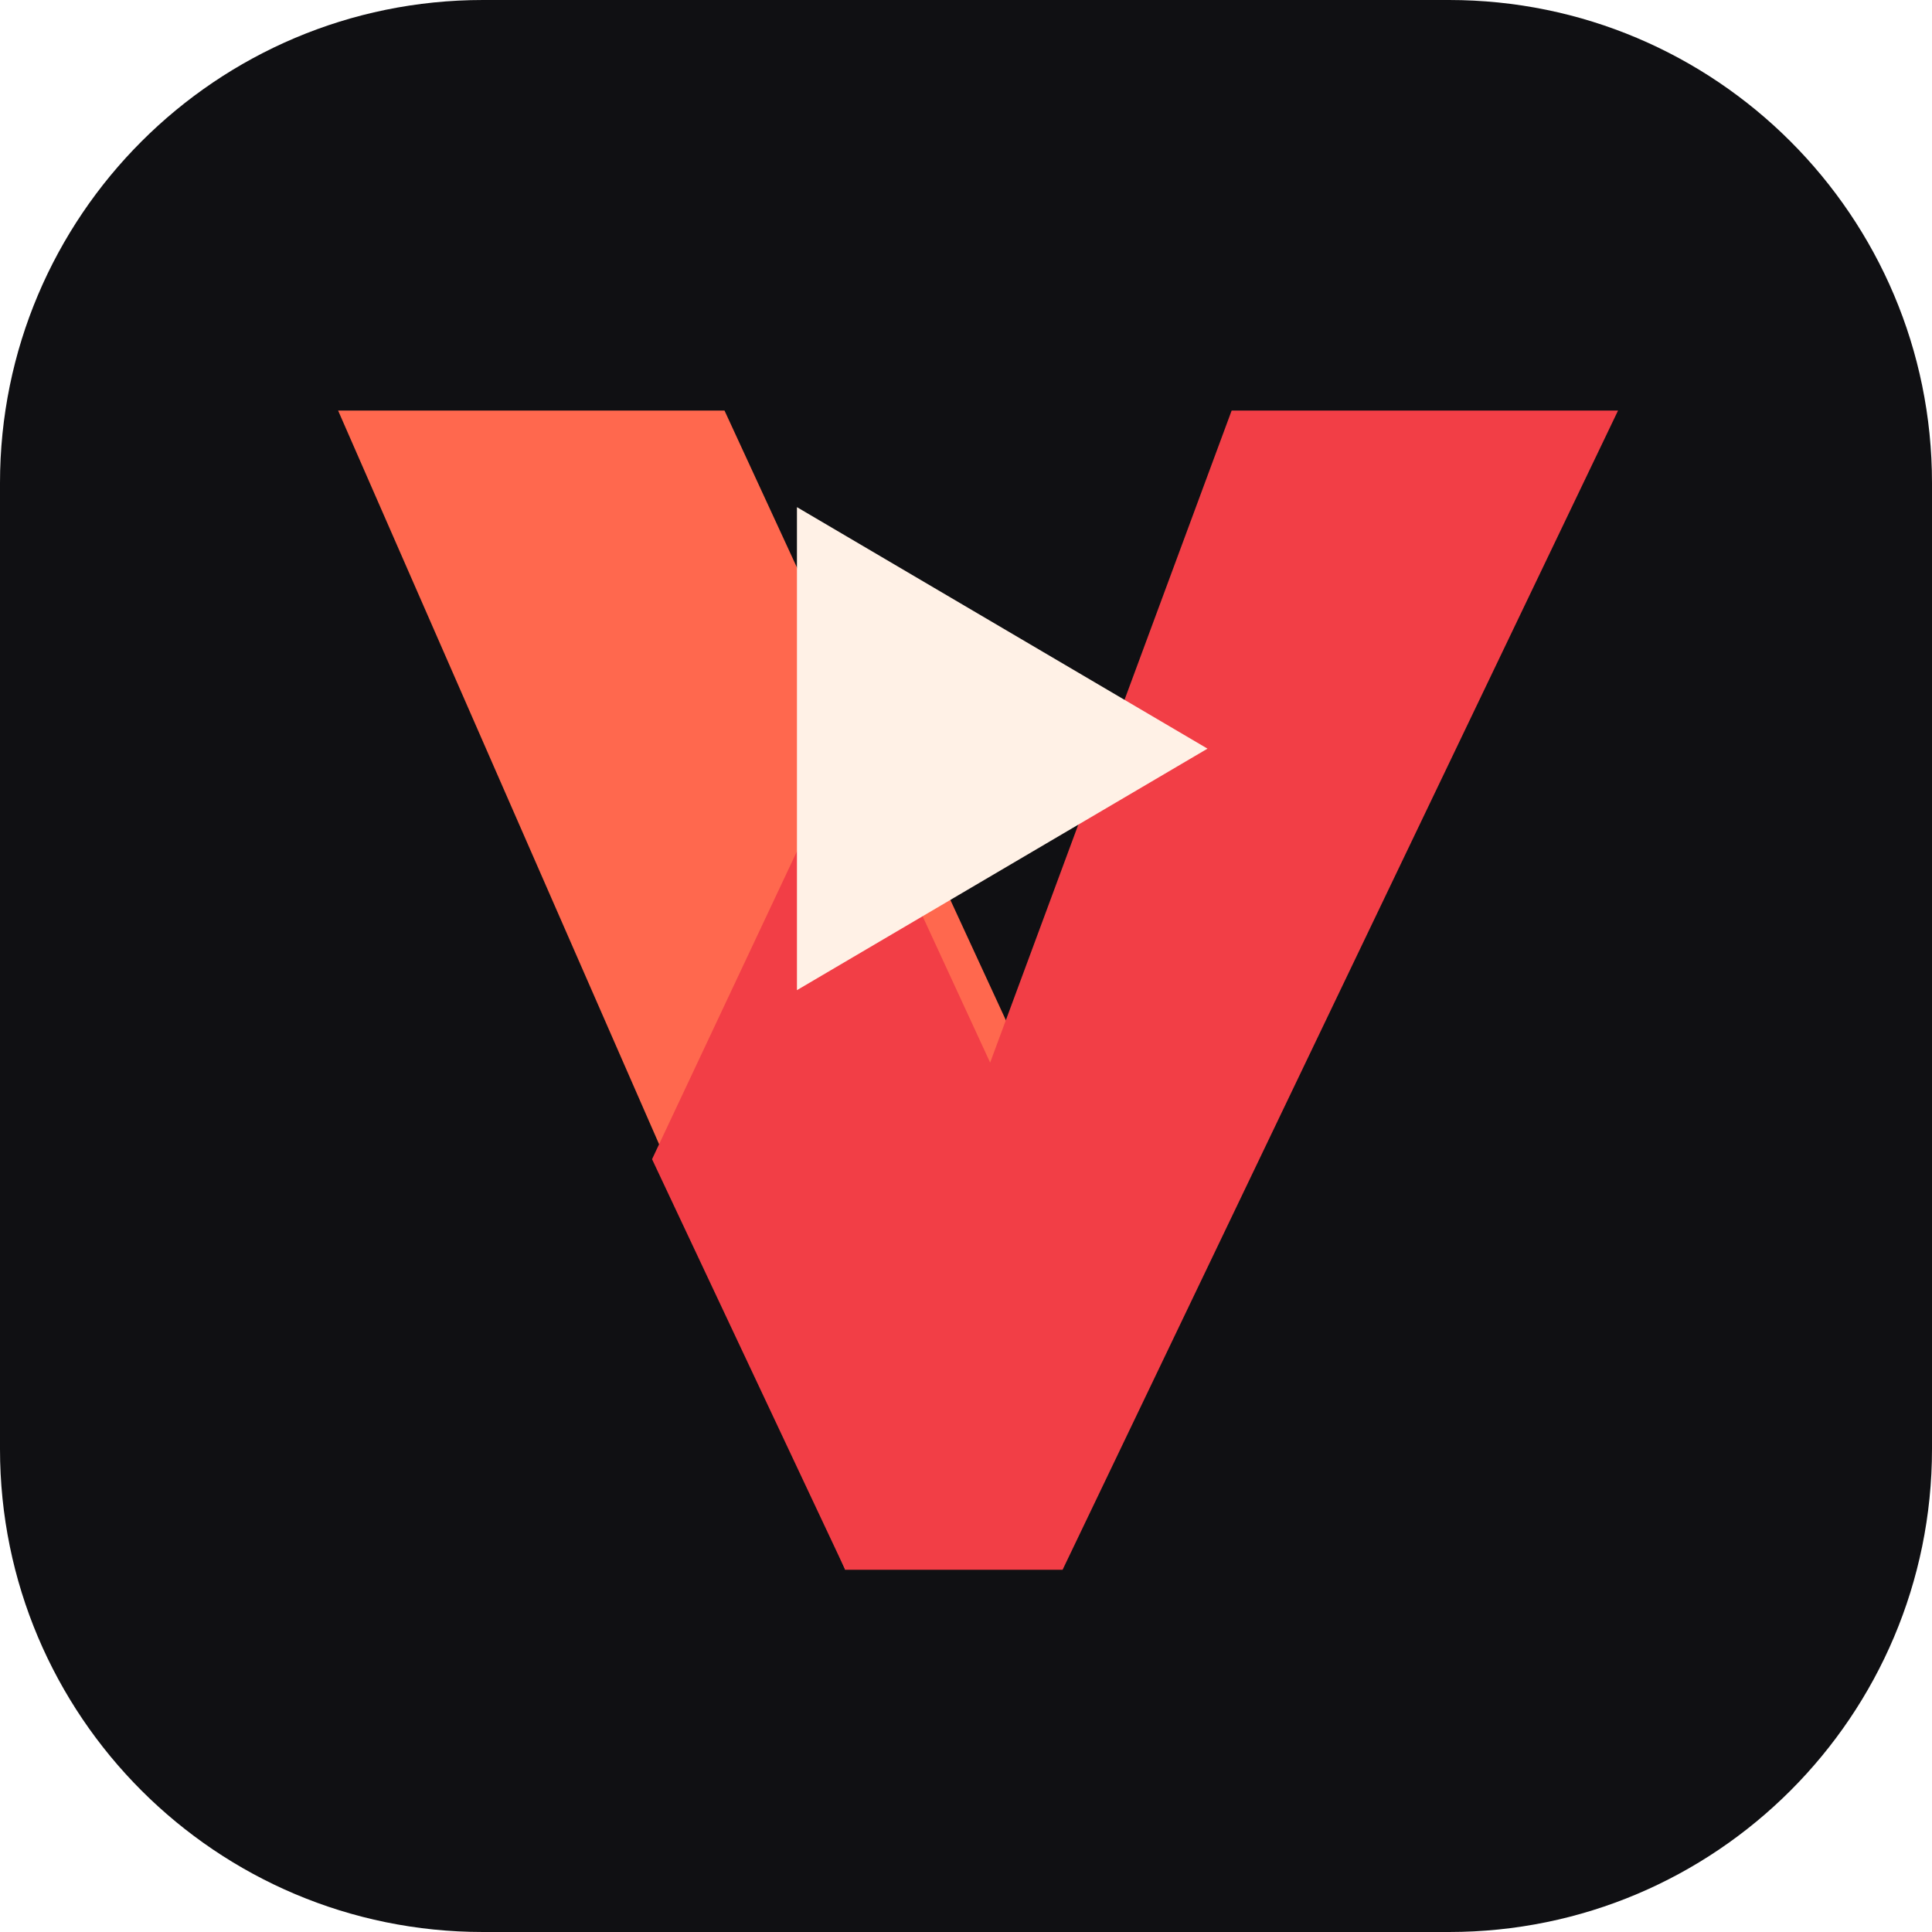
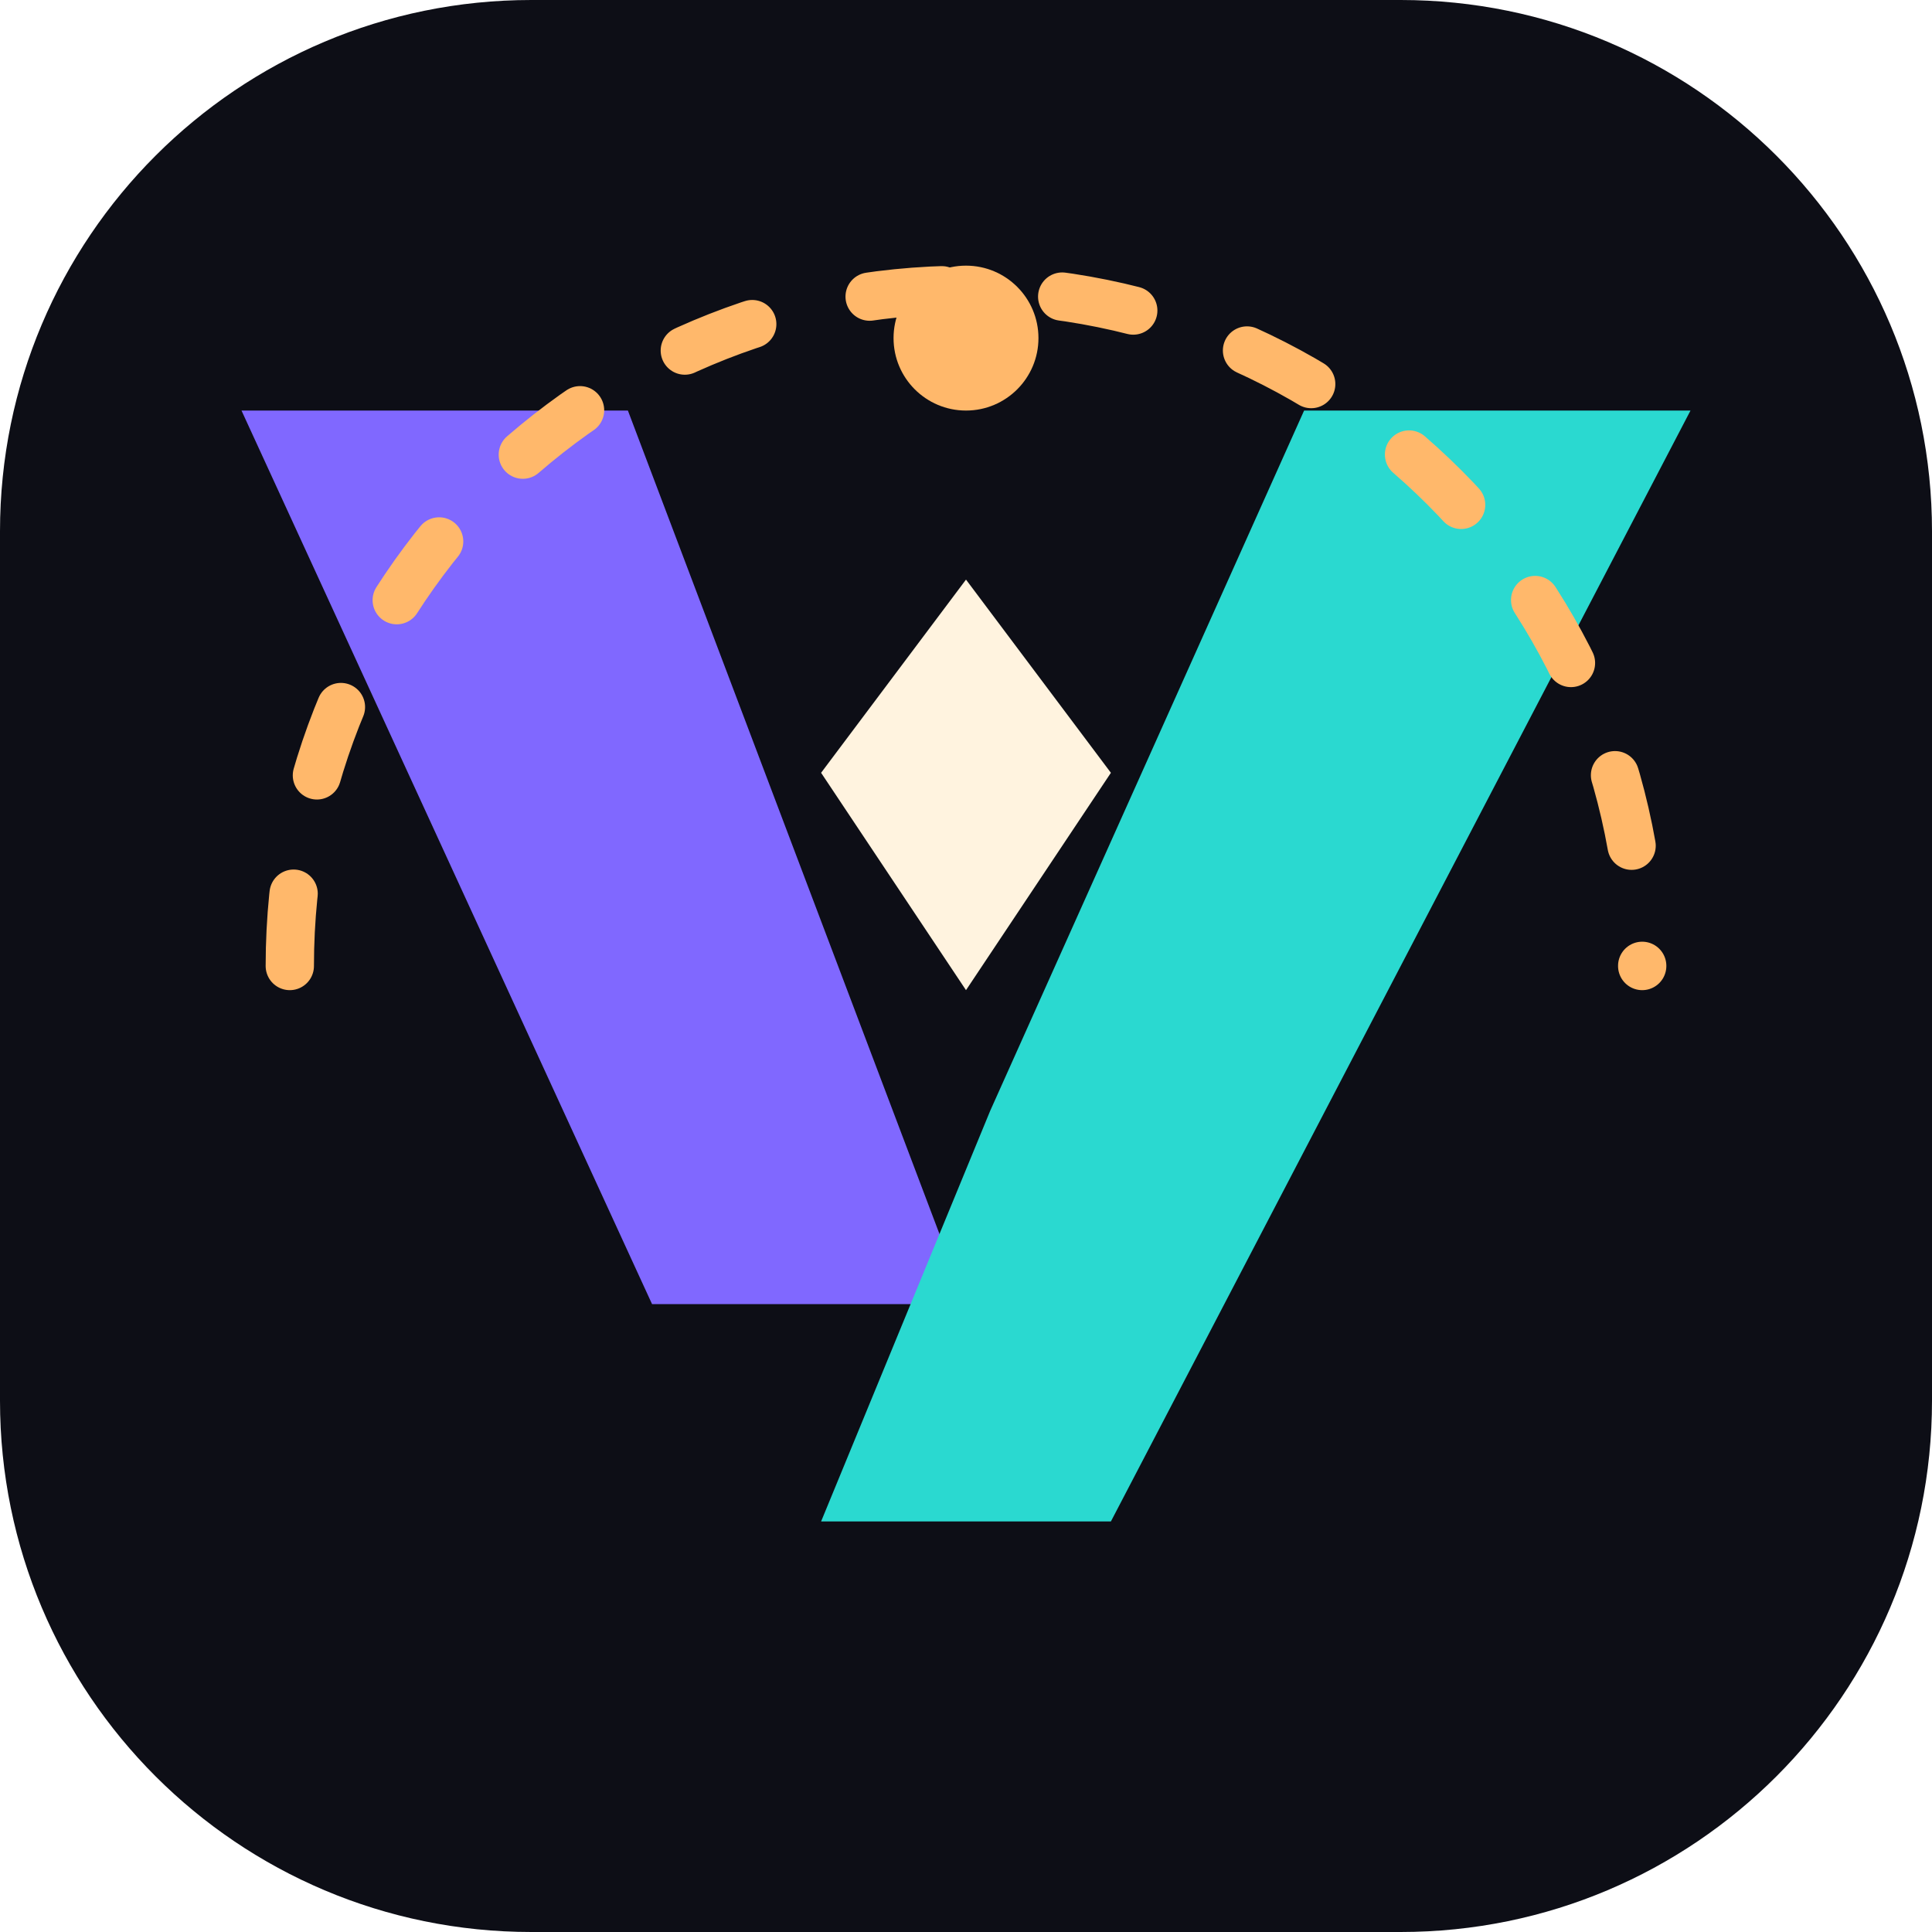
<svg xmlns="http://www.w3.org/2000/svg" viewBox="0 0 80 80">
-   <rect width="80" height="80" rx="20" fill="#101013" />
-   <g transform="translate(8 8)">
-     <path d="M6 9H22L40 48L27 57Z" fill="#FF684E" />
-     <path d="M43 9H59L36 57H27L19 40L27 23L33 36Z" fill="#F23E46" />
-     <path d="M25 13L42 23L25 33V13Z" fill="#FFF1E6" />
-   </g>
+   <rect width="80" height="80" rx="22" fill="#0D0E16" />
+   <path d="M10 17h16l14 37H27L10 17Z" fill="#8068FF" />
+   <path d="M54 17h16L46 63H34l7-17 13-29Z" fill="#2AD9D0" />
+   <path d="m40 24 6 8-6 9-6-9 6-8Z" fill="#FFF3DF" />
+   <path d="M12 40C12 24.5 24.5 12 40 12s28 12.5 28 28" fill="none" stroke="#FFB86B" stroke-width="2" stroke-linecap="round" stroke-dasharray="3 5" />
+   <circle cx="40" cy="14" r="3" fill="#FFB86B" />
</svg>
